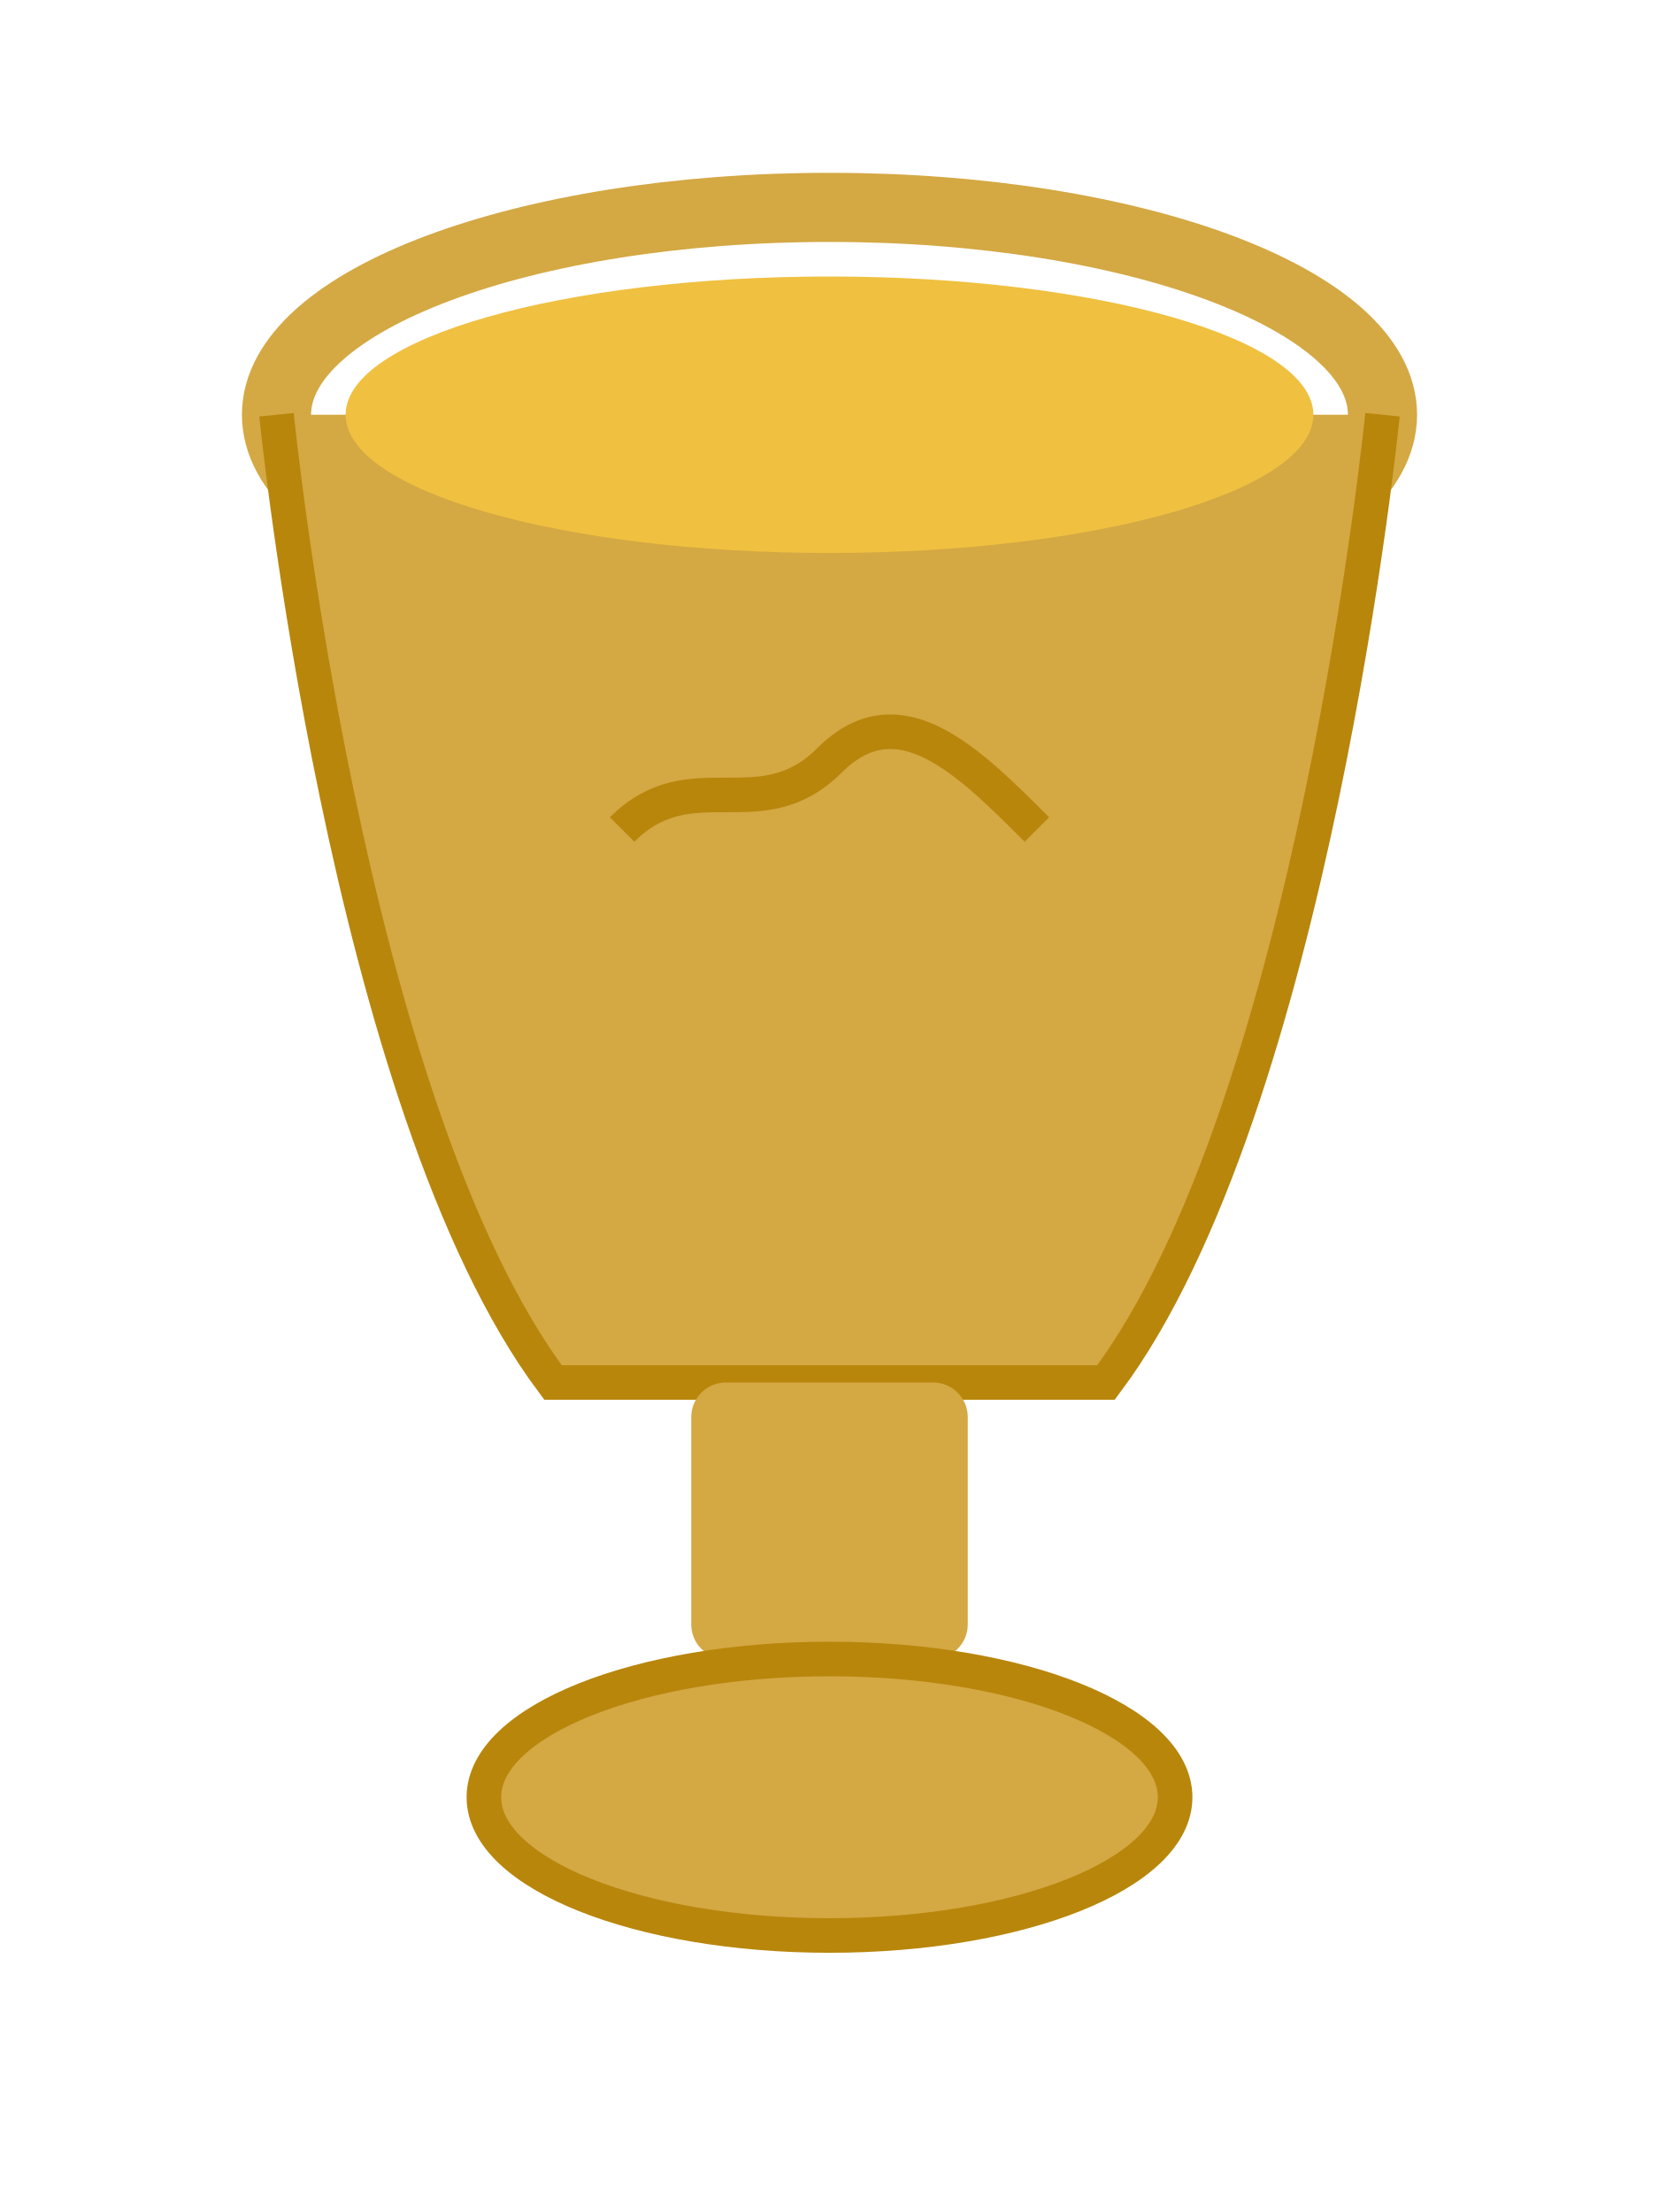
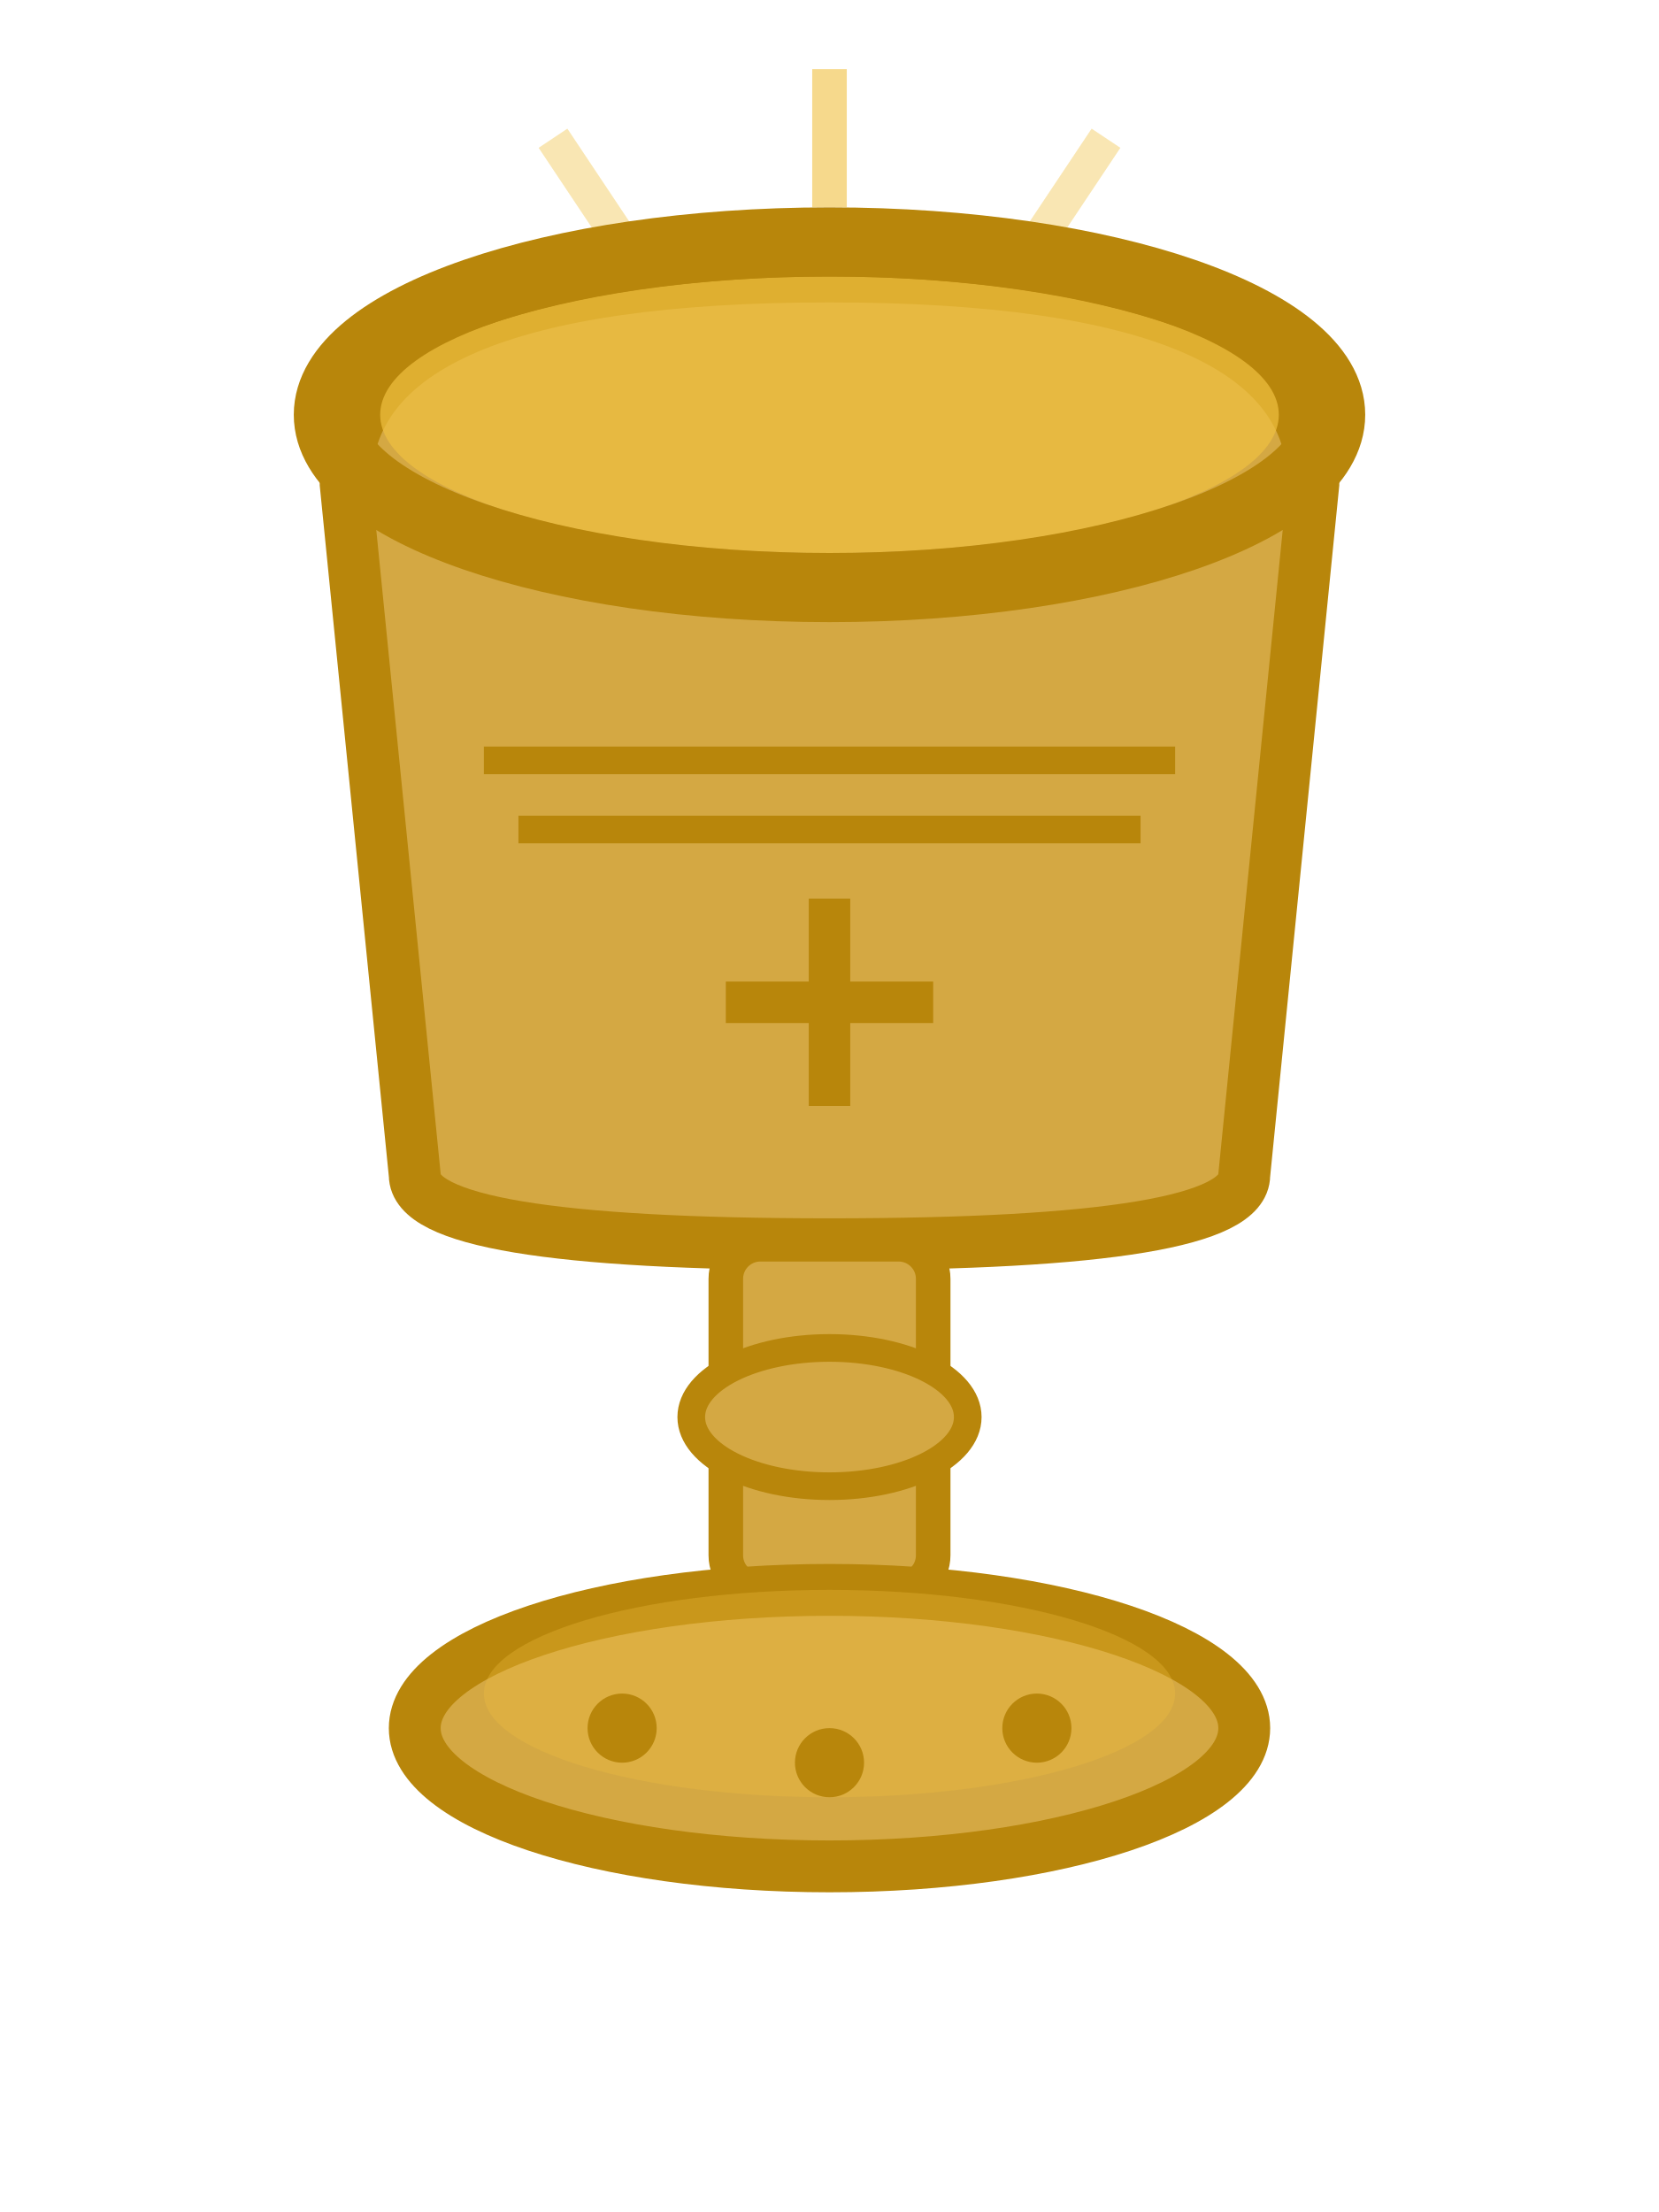
<svg xmlns="http://www.w3.org/2000/svg" viewBox="0 0 48 64" fill="none">
-   <ellipse cx="24" cy="12" rx="16" ry="6" fill="none" stroke="#D4A843" stroke-width="2" />
-   <path d="M8 12c0 0 2 20 8 28h16c6-8 8-28 8-28" fill="#D4A843" stroke="#B8860B" stroke-width="1" />
-   <ellipse cx="24" cy="12" rx="14" ry="4" fill="#F0C040" />
-   <rect x="20" y="40" width="8" height="8" rx="1" fill="#D4A843" />
-   <ellipse cx="24" cy="52" rx="10" ry="4" fill="#D4A843" stroke="#B8860B" stroke-width="1" />
-   <path d="M18 24c2-2 4 0 6-2s4 0 6 2" stroke="#B8860B" stroke-width="1" fill="none" />
+   <line x1="24" y1="2" x2="24" y2="6" stroke="#F0C040" stroke-width="1" opacity="0.6" />
+   <line x1="16" y1="4" x2="18" y2="7" stroke="#F0C040" stroke-width="1" opacity="0.4" />
+   <line x1="32" y1="4" x2="30" y2="7" stroke="#F0C040" stroke-width="1" opacity="0.4" />
+   <path d="M10 14 Q10 8 24 8 Q38 8 38 14 L36 34 Q36 36 24 36 Q12 36 12 34 Z" fill="#D4A843" stroke="#B8860B" stroke-width="1.5" />
+   <ellipse cx="24" cy="12" rx="13" ry="4" fill="#F0C040" opacity="0.7" />
+   <ellipse cx="24" cy="12" rx="14.5" ry="5" fill="none" stroke="#B8860B" stroke-width="2" />
+   <path d="M14 22 h20" stroke="#B8860B" stroke-width="0.8" />
+   <path d="M15 24 h18" stroke="#B8860B" stroke-width="0.8" />
+   <line x1="24" y1="26" x2="24" y2="32" stroke="#B8860B" stroke-width="1.2" />
+   <line x1="21" y1="29" x2="27" y2="29" stroke="#B8860B" stroke-width="1.2" />
+   <rect x="21" y="36" width="6" height="10" rx="1" fill="#D4A843" stroke="#B8860B" stroke-width="1" />
+   <ellipse cx="24" cy="41" rx="4" ry="2" fill="#D4A843" stroke="#B8860B" stroke-width="0.8" />
+   <ellipse cx="24" cy="50" rx="12" ry="4" fill="#D4A843" stroke="#B8860B" stroke-width="1.5" />
+   <ellipse cx="24" cy="49" rx="10" ry="3" fill="#F0C040" opacity="0.3" />
+   <circle cx="18" cy="50" r="1" fill="#B8860B" />
+   <circle cx="24" cy="51" r="1" fill="#B8860B" />
+   <circle cx="30" cy="50" r="1" fill="#B8860B" />
</svg>
